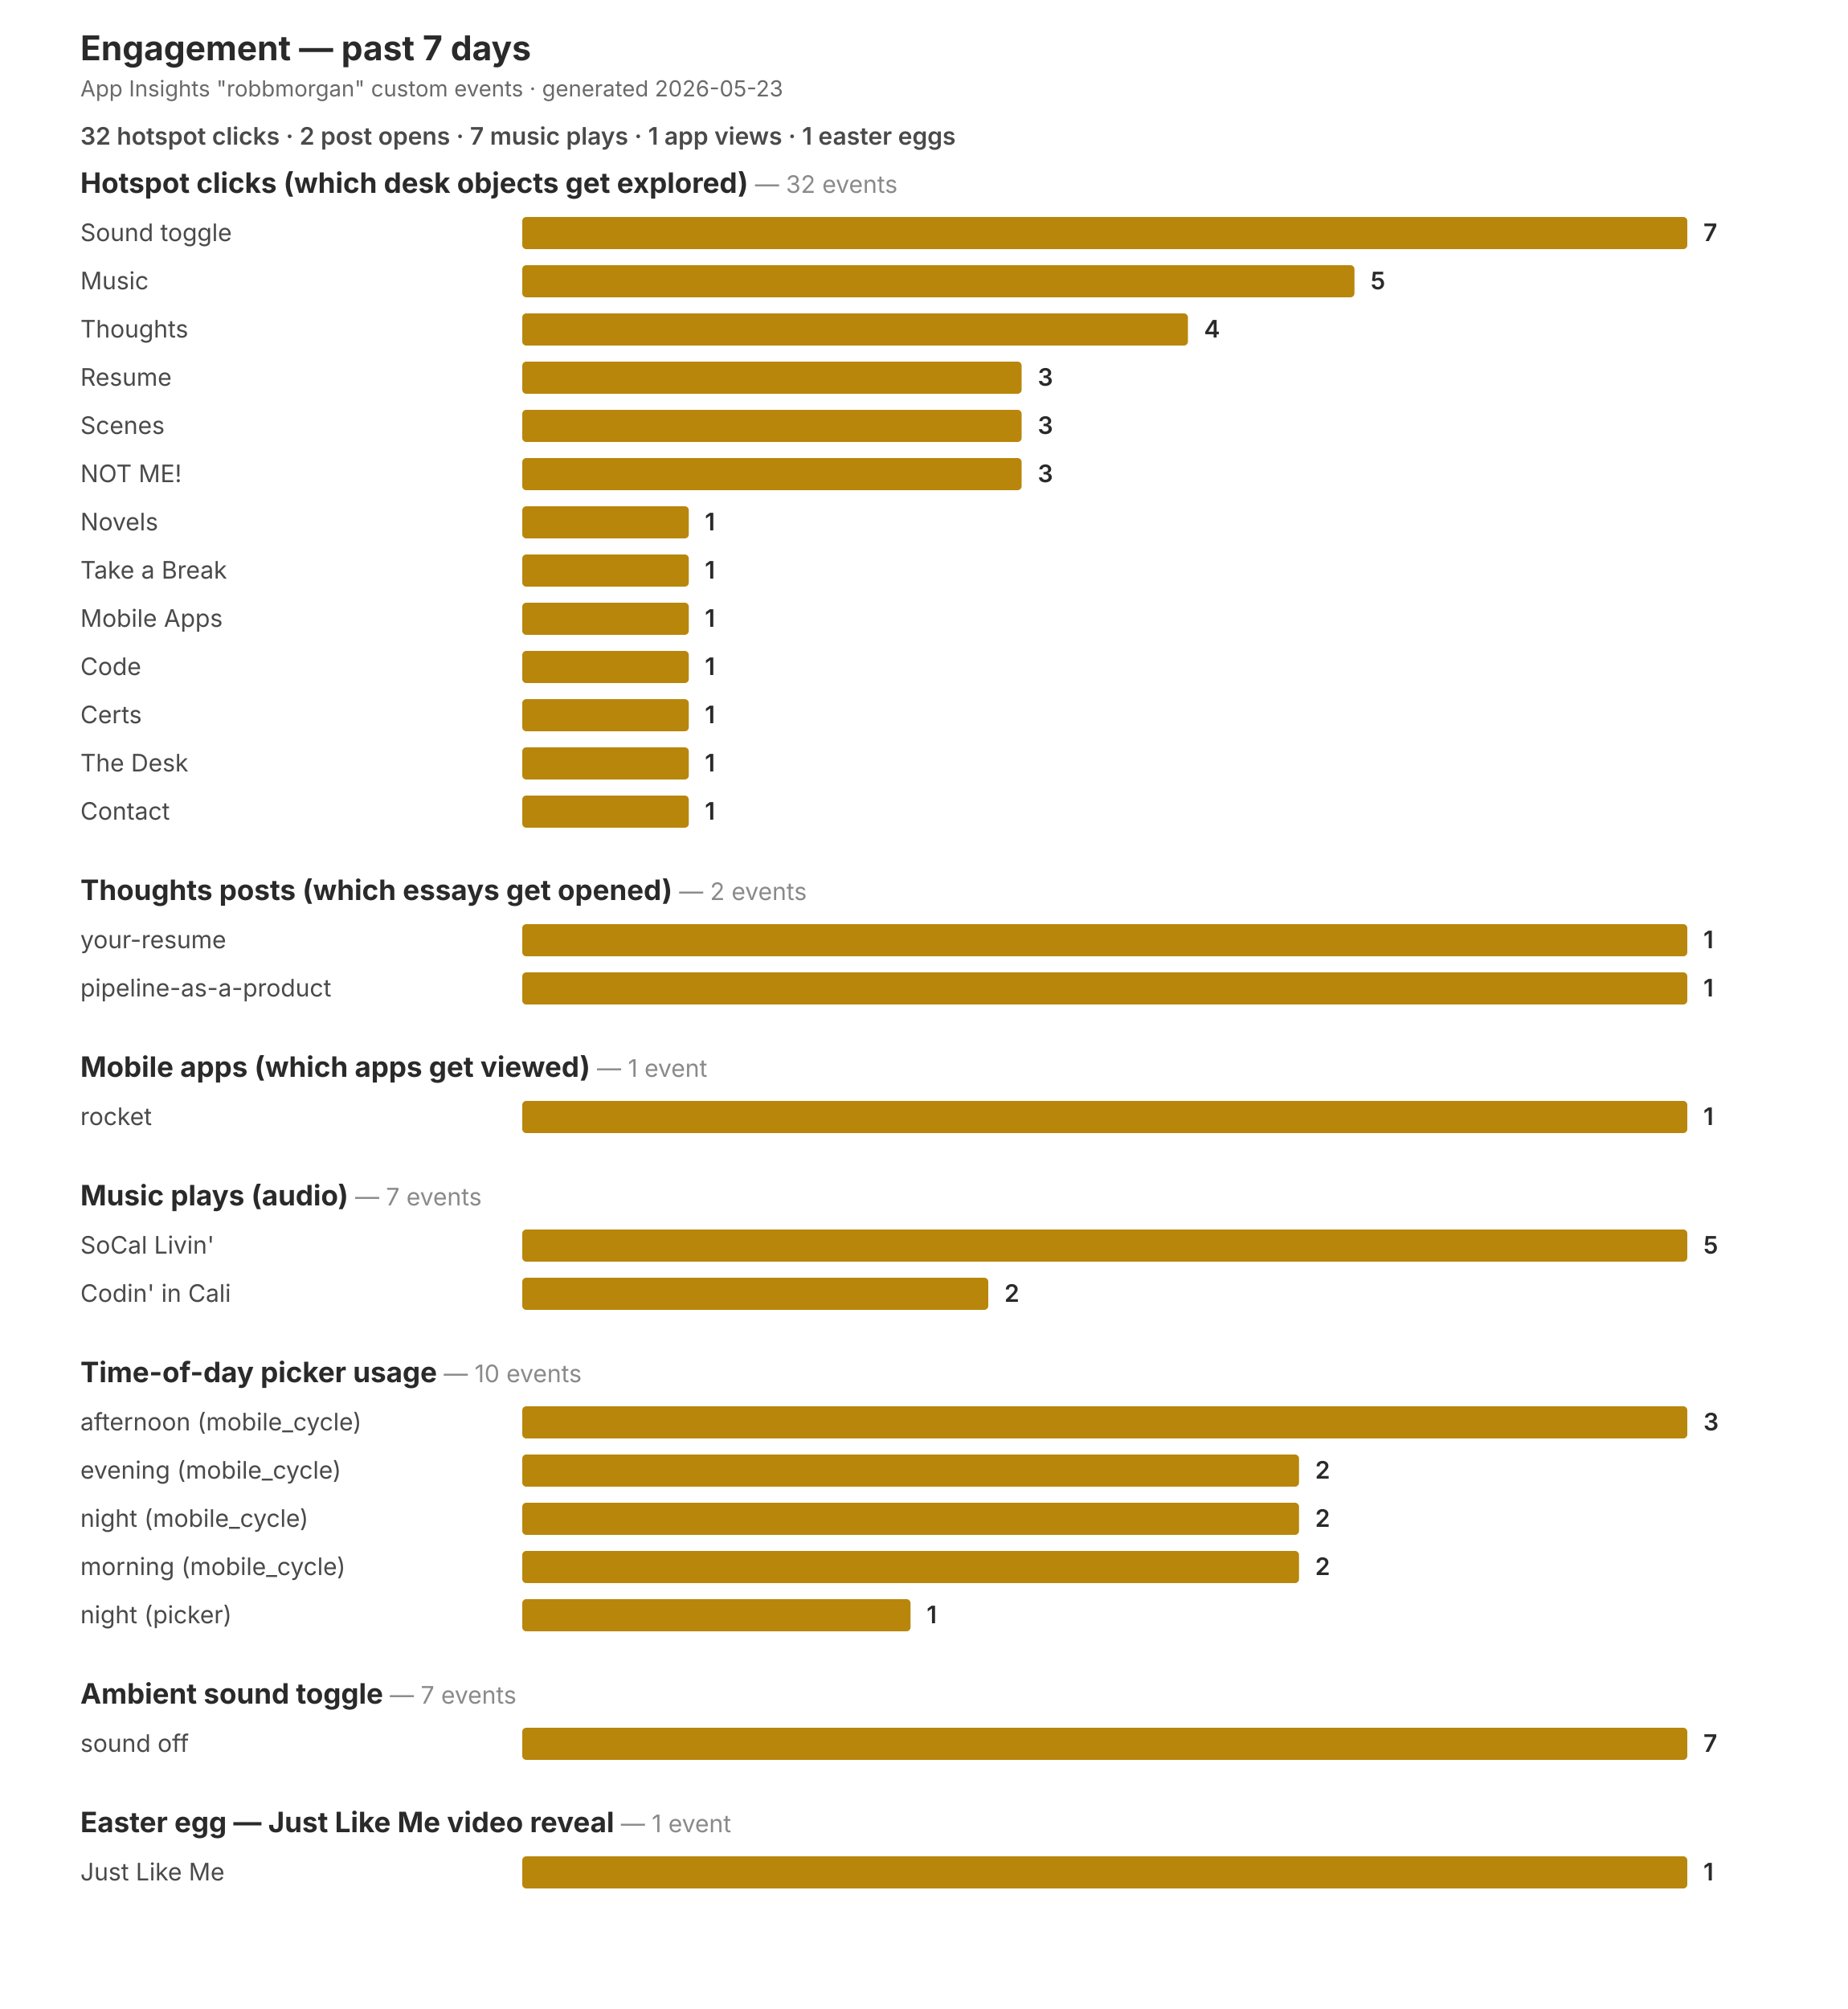
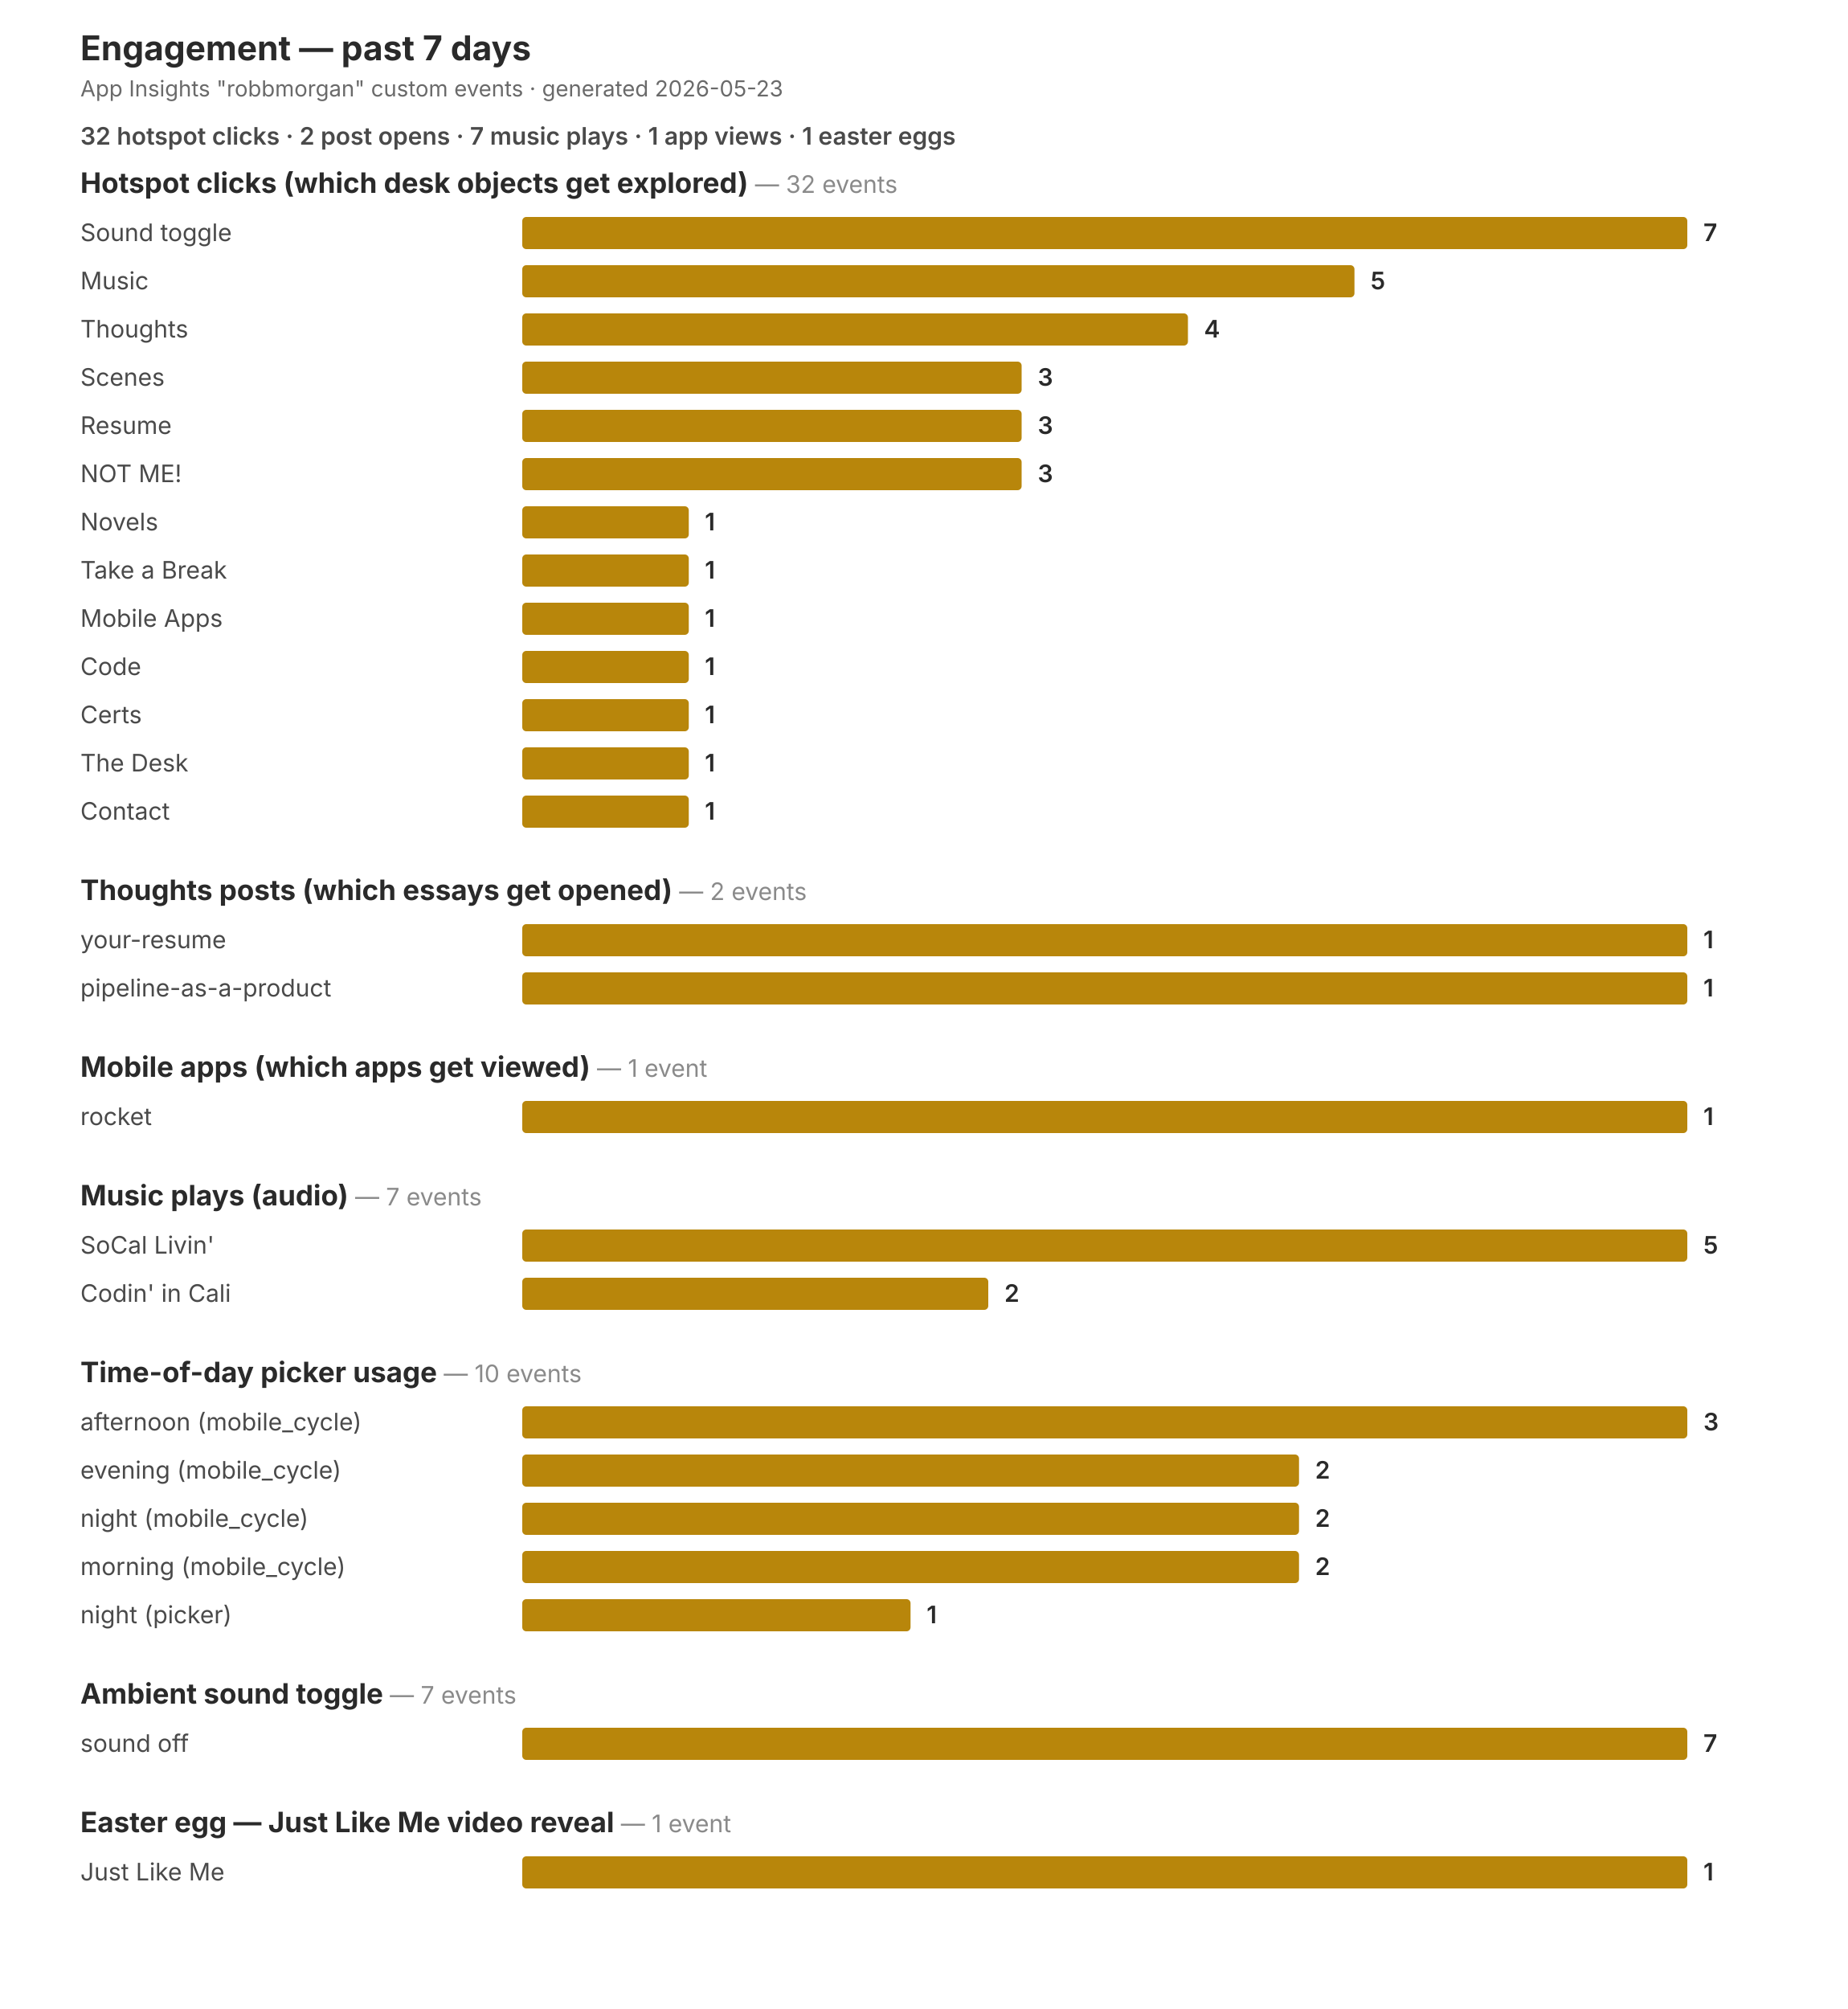
<svg xmlns="http://www.w3.org/2000/svg" viewBox="0 0 920 1000" width="920" height="1000" font-family="-apple-system, BlinkMacSystemFont, system-ui, sans-serif">
  <style>
    .title       { font-size: 17px; font-weight: 700; fill: #2a2a2a; }
    .subtitle    { font-size: 11px; fill: #6a6a6a; }
    .summary     { font-size: 12px; fill: #4a4a4a; font-weight: 600; }
    .section-title { font-size: 14px; font-weight: 700; fill: #2a2a2a; }
    .section-total { font-size: 12px; font-weight: 400; fill: #8a8a8a; }
    .bar-label   { font-size: 12px; fill: #4a4a4a; }
    .bar         { fill: #b8860b; }
    .bar-value   { font-size: 12px; font-weight: 600; fill: #2a2a2a; }
    .empty       { font-size: 12px; fill: #8a8a8a; font-style: italic; }
  </style>
  <text x="40" y="30" class="title">Engagement — past 7 days</text>
  <text x="40" y="48" class="subtitle">App Insights "robbmorgan" custom events · generated 2026-05-23</text>
  <text x="40" y="72" class="summary">32 hotspot clicks · 2 post opens · 7 music plays · 1 app views · 1 easter eggs</text>
  <text x="40" y="96" class="section-title">Hotspot clicks (which desk objects get explored) <tspan class="section-total">— 32 events</tspan>
  </text>
  <text x="40" y="120" class="bar-label">Sound toggle</text>
  <rect x="260" y="108" width="580.0" height="16" rx="2" class="bar" />
  <text x="848.0" y="120" class="bar-value">7</text>
  <text x="40" y="144" class="bar-label">Music</text>
  <rect x="260" y="132" width="414.3" height="16" rx="2" class="bar" />
  <text x="682.3" y="144" class="bar-value">5</text>
  <text x="40" y="168" class="bar-label">Thoughts</text>
  <rect x="260" y="156" width="331.4" height="16" rx="2" class="bar" />
  <text x="599.4" y="168" class="bar-value">4</text>
-   <text x="40" y="192" class="bar-label">Resume</text>
+   <text x="40" y="192" class="bar-label">Scenes</text>
  <rect x="260" y="180" width="248.6" height="16" rx="2" class="bar" />
  <text x="516.6" y="192" class="bar-value">3</text>
-   <text x="40" y="216" class="bar-label">Scenes</text>
+   <text x="40" y="216" class="bar-label">Resume</text>
  <rect x="260" y="204" width="248.6" height="16" rx="2" class="bar" />
  <text x="516.6" y="216" class="bar-value">3</text>
  <text x="40" y="240" class="bar-label">NOT ME!</text>
  <rect x="260" y="228" width="248.6" height="16" rx="2" class="bar" />
  <text x="516.6" y="240" class="bar-value">3</text>
  <text x="40" y="264" class="bar-label">Novels</text>
  <rect x="260" y="252" width="82.9" height="16" rx="2" class="bar" />
  <text x="350.9" y="264" class="bar-value">1</text>
  <text x="40" y="288" class="bar-label">Take a Break</text>
  <rect x="260" y="276" width="82.9" height="16" rx="2" class="bar" />
  <text x="350.9" y="288" class="bar-value">1</text>
  <text x="40" y="312" class="bar-label">Mobile Apps</text>
  <rect x="260" y="300" width="82.9" height="16" rx="2" class="bar" />
  <text x="350.9" y="312" class="bar-value">1</text>
  <text x="40" y="336" class="bar-label">Code</text>
  <rect x="260" y="324" width="82.9" height="16" rx="2" class="bar" />
  <text x="350.9" y="336" class="bar-value">1</text>
  <text x="40" y="360" class="bar-label">Certs</text>
  <rect x="260" y="348" width="82.9" height="16" rx="2" class="bar" />
  <text x="350.9" y="360" class="bar-value">1</text>
  <text x="40" y="384" class="bar-label">The Desk</text>
  <rect x="260" y="372" width="82.9" height="16" rx="2" class="bar" />
  <text x="350.9" y="384" class="bar-value">1</text>
  <text x="40" y="408" class="bar-label">Contact</text>
  <rect x="260" y="396" width="82.9" height="16" rx="2" class="bar" />
  <text x="350.9" y="408" class="bar-value">1</text>
  <text x="40" y="448" class="section-title">Thoughts posts (which essays get opened) <tspan class="section-total">— 2 events</tspan>
  </text>
  <text x="40" y="472" class="bar-label">your-resume</text>
  <rect x="260" y="460" width="580.0" height="16" rx="2" class="bar" />
  <text x="848.0" y="472" class="bar-value">1</text>
  <text x="40" y="496" class="bar-label">pipeline-as-a-product</text>
  <rect x="260" y="484" width="580.0" height="16" rx="2" class="bar" />
  <text x="848.0" y="496" class="bar-value">1</text>
  <text x="40" y="536" class="section-title">Mobile apps (which apps get viewed) <tspan class="section-total">— 1 event</tspan>
  </text>
  <text x="40" y="560" class="bar-label">rocket</text>
  <rect x="260" y="548" width="580.0" height="16" rx="2" class="bar" />
  <text x="848.0" y="560" class="bar-value">1</text>
  <text x="40" y="600" class="section-title">Music plays (audio) <tspan class="section-total">— 7 events</tspan>
  </text>
  <text x="40" y="624" class="bar-label">SoCal Livin'</text>
  <rect x="260" y="612" width="580.0" height="16" rx="2" class="bar" />
  <text x="848.0" y="624" class="bar-value">5</text>
  <text x="40" y="648" class="bar-label">Codin' in Cali</text>
  <rect x="260" y="636" width="232.0" height="16" rx="2" class="bar" />
  <text x="500.0" y="648" class="bar-value">2</text>
  <text x="40" y="688" class="section-title">Time-of-day picker usage <tspan class="section-total">— 10 events</tspan>
  </text>
  <text x="40" y="712" class="bar-label">afternoon (mobile_cycle)</text>
  <rect x="260" y="700" width="580.0" height="16" rx="2" class="bar" />
  <text x="848.0" y="712" class="bar-value">3</text>
  <text x="40" y="736" class="bar-label">evening (mobile_cycle)</text>
  <rect x="260" y="724" width="386.7" height="16" rx="2" class="bar" />
  <text x="654.7" y="736" class="bar-value">2</text>
  <text x="40" y="760" class="bar-label">night (mobile_cycle)</text>
  <rect x="260" y="748" width="386.7" height="16" rx="2" class="bar" />
  <text x="654.7" y="760" class="bar-value">2</text>
  <text x="40" y="784" class="bar-label">morning (mobile_cycle)</text>
  <rect x="260" y="772" width="386.7" height="16" rx="2" class="bar" />
  <text x="654.7" y="784" class="bar-value">2</text>
  <text x="40" y="808" class="bar-label">night (picker)</text>
  <rect x="260" y="796" width="193.3" height="16" rx="2" class="bar" />
  <text x="461.3" y="808" class="bar-value">1</text>
  <text x="40" y="848" class="section-title">Ambient sound toggle <tspan class="section-total">— 7 events</tspan>
  </text>
  <text x="40" y="872" class="bar-label">sound off</text>
  <rect x="260" y="860" width="580.0" height="16" rx="2" class="bar" />
  <text x="848.0" y="872" class="bar-value">7</text>
  <text x="40" y="912" class="section-title">Easter egg — Just Like Me video reveal <tspan class="section-total">— 1 event</tspan>
  </text>
  <text x="40" y="936" class="bar-label">Just Like Me</text>
  <rect x="260" y="924" width="580.0" height="16" rx="2" class="bar" />
  <text x="848.0" y="936" class="bar-value">1</text>
</svg>
